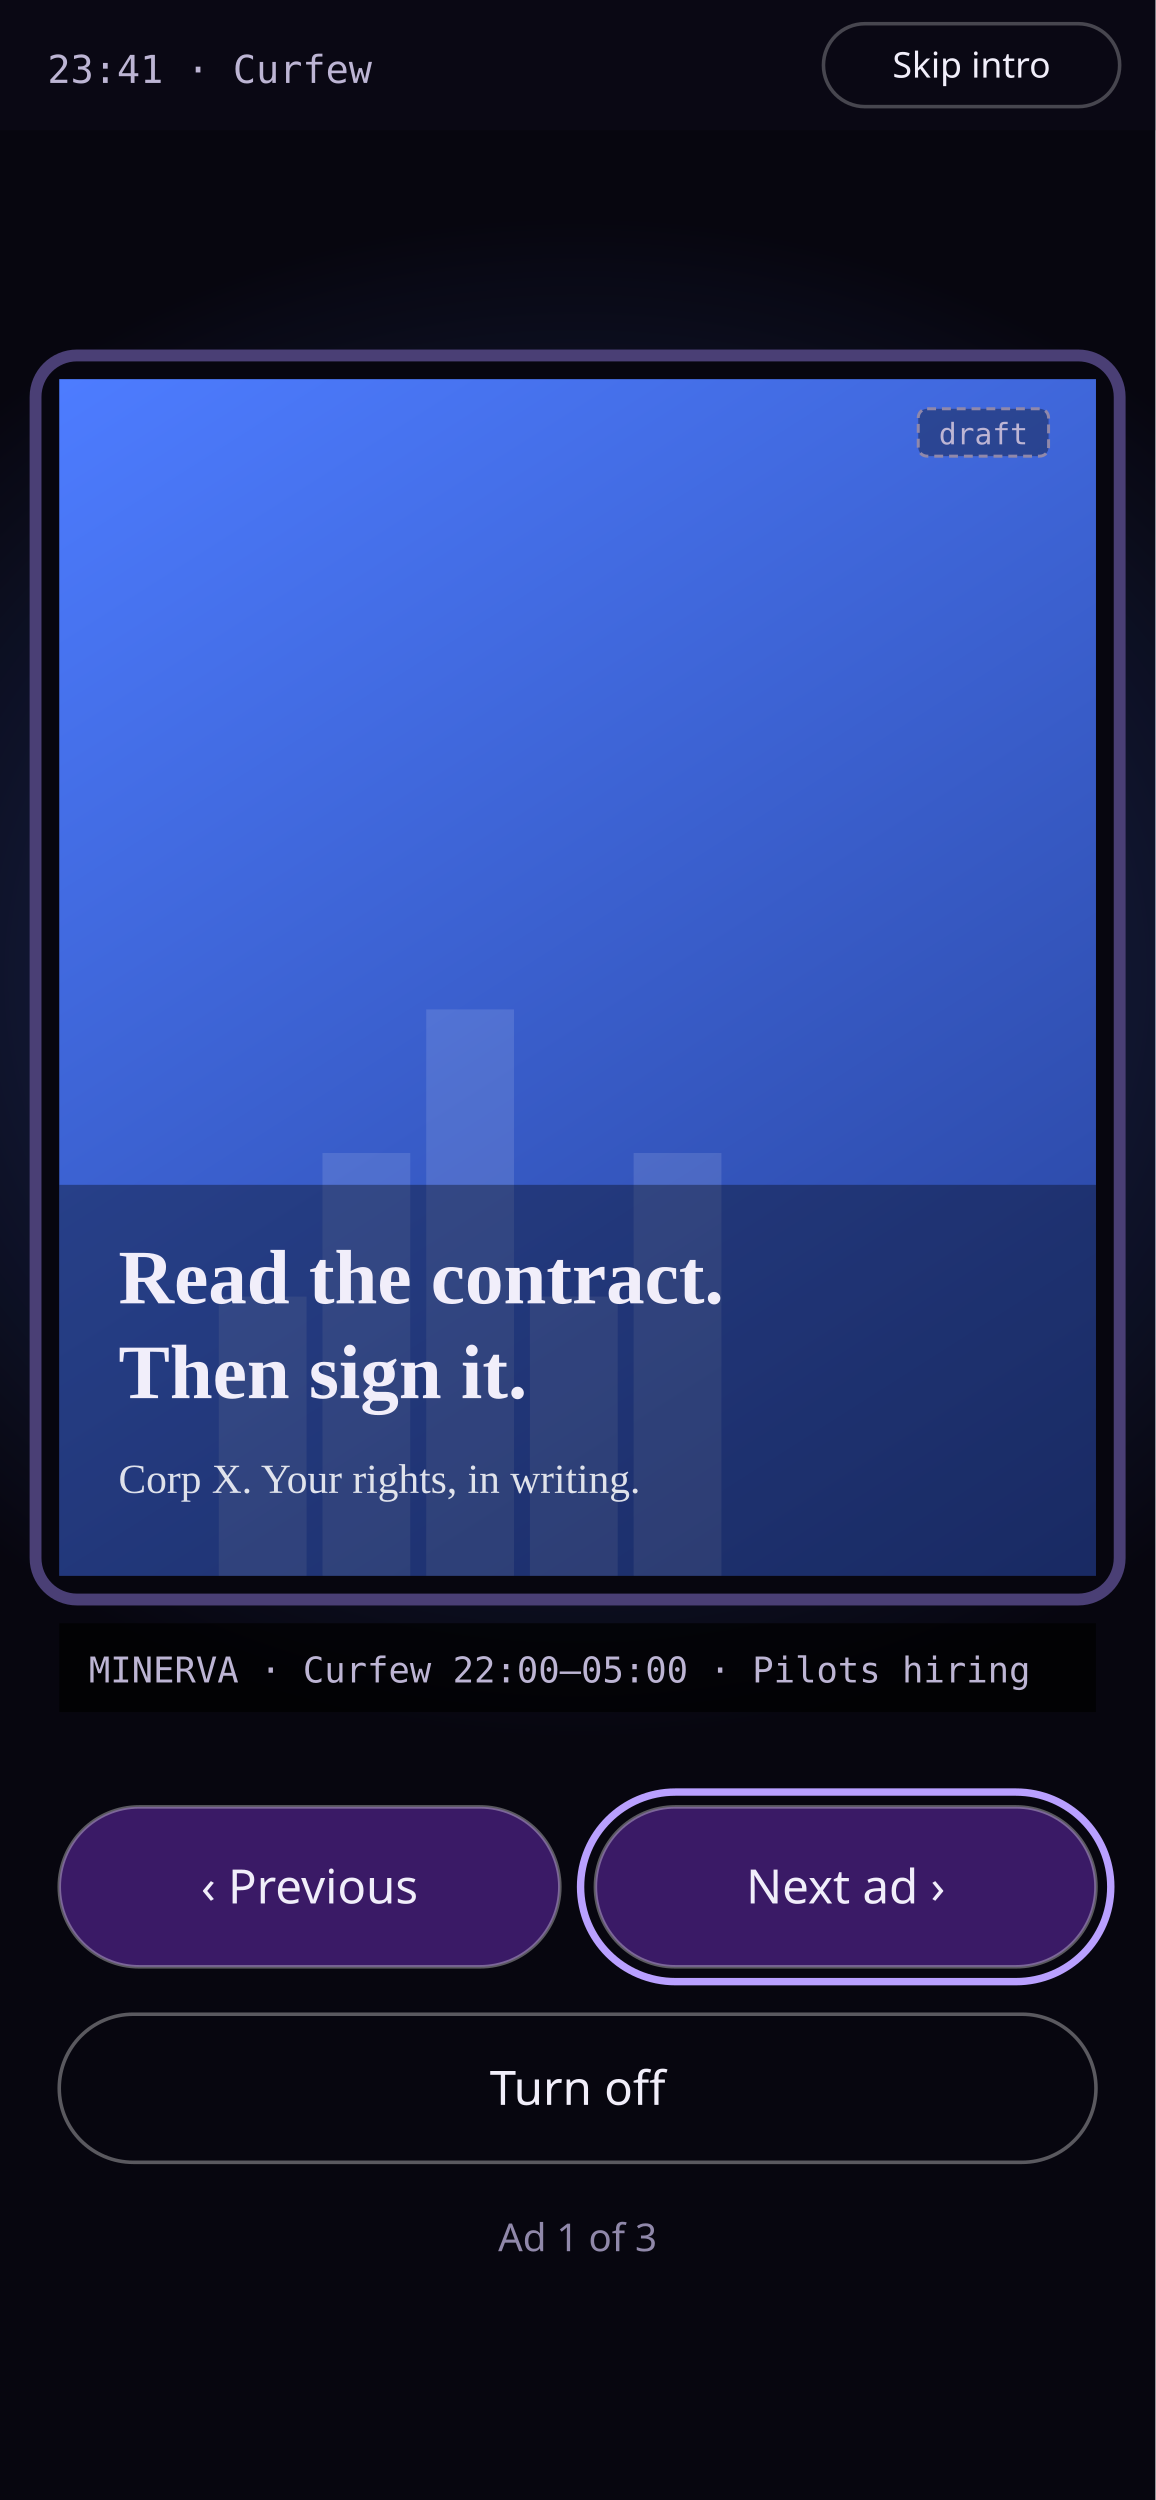
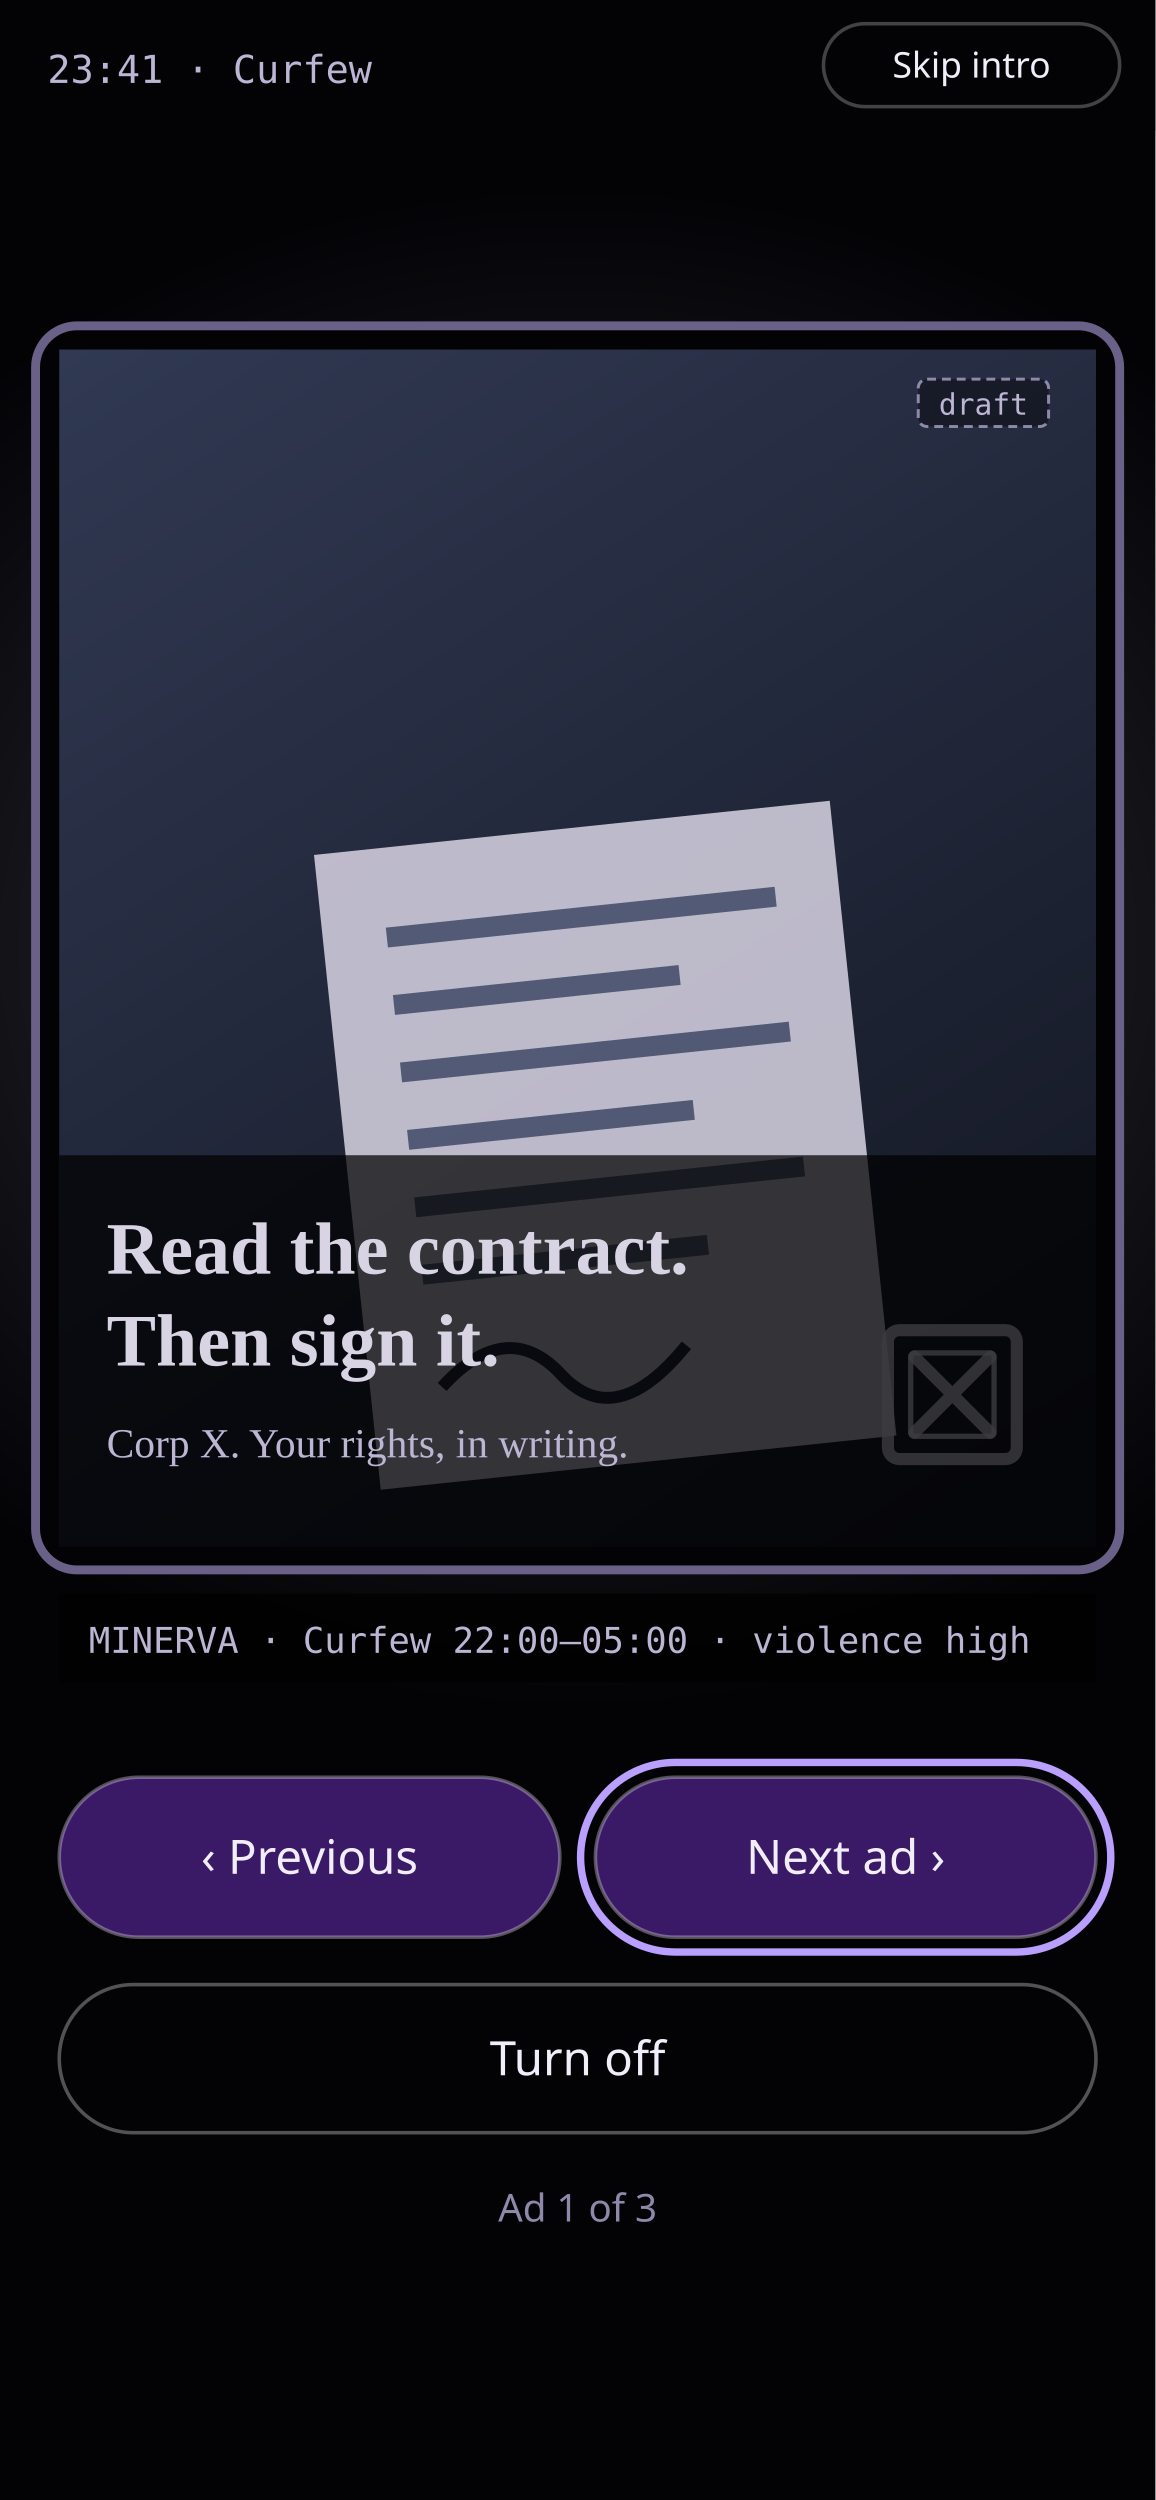
<svg xmlns="http://www.w3.org/2000/svg" viewBox="0 0 390 844" width="390" height="844">
  <defs>
    <linearGradient id="sky" x1="0" y1="0" x2="0" y2="1">
-       <stop offset="0" stop-color="#07061a" />
-       <stop offset="0.65" stop-color="#1a1242" />
-       <stop offset="1" stop-color="#3a1f55" />
+       <stop offset="0" stop-color="#040308" />
+       <stop offset="0.7" stop-color="#0f0d18" />
+       <stop offset="1" stop-color="#211c2c" />
    </linearGradient>
    <radialGradient id="owl-eye">
      <stop offset="0" stop-color="#fff" stop-opacity="0.95" />
      <stop offset="0.35" stop-color="#fff" stop-opacity="0.45" />
      <stop offset="1" stop-color="#fff" stop-opacity="0" />
    </radialGradient>
-     <radialGradient id="tv-glow" cx="0.5" cy="0.5" r="0.5">
-       <stop offset="0" stop-color="#4d7cff" stop-opacity="0.35" />
-       <stop offset="1" stop-color="#4d7cff" stop-opacity="0" />
+     <radialGradient id="face-glow">
+       <stop offset="0" stop-color="#e6dcf5" stop-opacity="0.16" />
+       <stop offset="1" stop-color="#e6dcf5" stop-opacity="0" />
    </radialGradient>
-     <radialGradient id="screen-glow" cx="0.5" cy="0.5" r="0.5">
-       <stop offset="0" stop-color="#b9a0ff" stop-opacity="0.35" />
-       <stop offset="1" stop-color="#b9a0ff" stop-opacity="0" />
+     <radialGradient id="light">
+       <stop offset="0" stop-color="#d8d4e4" stop-opacity="0.22" />
+       <stop offset="1" stop-color="#d8d4e4" stop-opacity="0" />
    </radialGradient>
-     <radialGradient id="vapor" cx="0.5" cy="0.5" r="0.5">
-       <stop offset="0" stop-color="#e6dcf5" stop-opacity="0.5" />
+     <radialGradient id="light-strong">
+       <stop offset="0" stop-color="#e6dcf5" stop-opacity="0.45" />
      <stop offset="1" stop-color="#e6dcf5" stop-opacity="0" />
+     </radialGradient>
+     <radialGradient id="vapor">
+       <stop offset="0" stop-color="#d8d4e4" stop-opacity="0.4" />
+       <stop offset="1" stop-color="#d8d4e4" stop-opacity="0" />
    </radialGradient>
    <radialGradient id="earth-light" cx="35%" cy="30%" r="75%">
      <stop offset="0%" stop-color="#a8e6ff" />
      <stop offset="50%" stop-color="#2f7fd9" />
      <stop offset="100%" stop-color="#1a2a6e" />
    </radialGradient>
    <radialGradient id="earth-shade" cx="70%" cy="70%" r="80%">
      <stop offset="40%" stop-color="#000" stop-opacity="0" />
      <stop offset="100%" stop-color="#000" stop-opacity="0.65" />
    </radialGradient>
-     <radialGradient id="vignette" cx="0.5" cy="0.5" r="0.75">
-       <stop offset="0.55" stop-color="#000" stop-opacity="0" />
-       <stop offset="1" stop-color="#000" stop-opacity="0.7" />
-     </radialGradient>
    <linearGradient id="ad-x" x1="0" y1="0" x2="1" y2="1">
-       <stop offset="0" stop-color="#4d7cff" />
-       <stop offset="1" stop-color="#1b2f7a" />
+       <stop offset="0" stop-color="#3a4462" />
+       <stop offset="1" stop-color="#11141f" />
    </linearGradient>
    <linearGradient id="ad-y" x1="0" y1="0" x2="1" y2="1">
-       <stop offset="0" stop-color="#36c48e" />
-       <stop offset="1" stop-color="#0e5a40" />
+       <stop offset="0" stop-color="#34483f" />
+       <stop offset="1" stop-color="#0e1512" />
    </linearGradient>
    <linearGradient id="ad-z" x1="0" y1="0" x2="1" y2="1">
-       <stop offset="0" stop-color="#0b2a33" />
-       <stop offset="0.55" stop-color="#127c94" />
-       <stop offset="1" stop-color="#ff8a3d" />
+       <stop offset="0" stop-color="#14232a" />
+       <stop offset="0.6" stop-color="#2a4a54" />
+       <stop offset="1" stop-color="#4e3a2c" />
    </linearGradient>
    <linearGradient id="ad-junk1" x1="0" y1="0" x2="1" y2="0">
-       <stop offset="0" stop-color="#ff4d4d" />
-       <stop offset="1" stop-color="#ff9a3d" />
+       <stop offset="0" stop-color="#5a3434" />
+       <stop offset="1" stop-color="#5e4632" />
    </linearGradient>
    <linearGradient id="ad-junk2" x1="0" y1="0" x2="0" y2="1">
-       <stop offset="0" stop-color="#7cff6b" />
-       <stop offset="1" stop-color="#1fa34a" />
+       <stop offset="0" stop-color="#3f5440" />
+       <stop offset="1" stop-color="#1f2c22" />
    </linearGradient>
    <linearGradient id="ad-junk3" x1="0" y1="0" x2="1" y2="1">
-       <stop offset="0" stop-color="#b65cff" />
-       <stop offset="1" stop-color="#3d1bd1" />
+       <stop offset="0" stop-color="#47395e" />
+       <stop offset="1" stop-color="#1f1a33" />
    </linearGradient>
    <linearGradient id="glass" x1="0" y1="0" x2="1" y2="1">
-       <stop offset="0" stop-color="#b9a0ff" stop-opacity="0.10" />
-       <stop offset="0.5" stop-color="#b9a0ff" stop-opacity="0.02" />
-       <stop offset="1" stop-color="#b9a0ff" stop-opacity="0.08" />
+       <stop offset="0" stop-color="#d8d4e4" stop-opacity="0.07" />
+       <stop offset="0.5" stop-color="#d8d4e4" stop-opacity="0.01" />
+       <stop offset="1" stop-color="#d8d4e4" stop-opacity="0.05" />
    </linearGradient>
    <linearGradient id="scrim" x1="0" y1="0" x2="0" y2="1">
-       <stop offset="0" stop-color="#0b0916" stop-opacity="0.86" />
-       <stop offset="1" stop-color="#0b0916" stop-opacity="0.92" />
+       <stop offset="0" stop-color="#030306" stop-opacity="0.86" />
+       <stop offset="1" stop-color="#030306" stop-opacity="0.94" />
    </linearGradient>
-     <linearGradient id="band-z" x1="0" y1="0" x2="1" y2="0">
-       <stop offset="0" stop-color="#0f3540" />
-       <stop offset="0.7" stop-color="#0f3540" />
-       <stop offset="1" stop-color="#5a2d14" />
-     </linearGradient>
+     <radialGradient id="blackout" gradientUnits="userSpaceOnUse" cx="1275" cy="480" r="330">
+       <stop offset="0" stop-color="#000" stop-opacity="0" />
+       <stop offset="0.3" stop-color="#000" stop-opacity="0.55" />
+       <stop offset="0.75" stop-color="#000" stop-opacity="0.97" />
+       <stop offset="1" stop-color="#000" stop-opacity="1" />
+     </radialGradient>
  </defs>
-   <rect x="0" y="0" width="390" height="844" fill="#0b0916" />
-   <rect x="0" y="0" width="390" height="844" fill="#07060f" />
-   <ellipse cx="195" cy="330" rx="300" ry="260" fill="url(#tv-glow)" />
-   <rect x="12" y="120" width="366" height="420" rx="14" fill="#07060f" stroke="#4a3f75" stroke-width="4" />
-   <svg x="20" y="128" width="350" height="404" viewBox="0 0 468 300" preserveAspectRatio="xMinYMid slice">
+   <rect x="0" y="0" width="390" height="844" fill="#030306" />
+   <rect x="0" y="0" width="390" height="844" fill="#030306" />
+   <ellipse cx="195" cy="320" rx="300" ry="260" fill="url(#light)" />
+   <rect x="12" y="110" width="366" height="420" rx="14" fill="#030306" stroke="#6a6188" stroke-width="3" />
+   <svg x="20" y="118" width="350" height="404" viewBox="0 0 468 300" preserveAspectRatio="xMaxYMid slice">
    <rect x="0" y="0" width="468" height="300" fill="url(#ad-x)" />
-     <rect x="40" y="230" width="22" height="70" fill="#ffffff" opacity="0.12" />
-     <rect x="66" y="194" width="22" height="106" fill="#ffffff" opacity="0.12" />
-     <rect x="92" y="158" width="22" height="142" fill="#ffffff" opacity="0.12" />
-     <rect x="118" y="230" width="22" height="70" fill="#ffffff" opacity="0.12" />
-     <rect x="144" y="194" width="22" height="106" fill="#ffffff" opacity="0.12" />
-     <g transform="rotate(-6 340 200)">
-       <rect x="280" y="120" width="130" height="160" fill="#f4f6ff" />
-       <rect x="296" y="140" width="98" height="5" fill="#9fb2e6" />
-       <rect x="296" y="157" width="72" height="5" fill="#9fb2e6" />
-       <rect x="296" y="174" width="98" height="5" fill="#9fb2e6" />
-       <rect x="296" y="191" width="72" height="5" fill="#9fb2e6" />
-       <rect x="296" y="208" width="98" height="5" fill="#9fb2e6" />
-       <rect x="296" y="225" width="72" height="5" fill="#9fb2e6" />
-       <path d="M298 256 q18 -16 30 0 t32 -4" stroke="#1b2f7a" stroke-width="3" fill="none" />
-       <rect x="296" y="262" width="98" height="2" fill="#1b2f7a" />
+     <rect x="40" y="230" width="22" height="70" fill="#d8d4e4" opacity="0.08" />
+     <rect x="66" y="194" width="22" height="106" fill="#d8d4e4" opacity="0.08" />
+     <rect x="92" y="158" width="22" height="142" fill="#d8d4e4" opacity="0.08" />
+     <rect x="118" y="230" width="22" height="70" fill="#d8d4e4" opacity="0.08" />
+     <rect x="144" y="194" width="22" height="106" fill="#d8d4e4" opacity="0.08" />
+     <g transform="rotate(-6 340 200)" opacity="0.85">
+       <rect x="280" y="120" width="130" height="160" fill="#d8d4e4" />
+       <rect x="296" y="140" width="98" height="5" fill="#5a6380" />
+       <rect x="296" y="157" width="72" height="5" fill="#5a6380" />
+       <rect x="296" y="174" width="98" height="5" fill="#5a6380" />
+       <rect x="296" y="191" width="72" height="5" fill="#5a6380" />
+       <rect x="296" y="208" width="98" height="5" fill="#5a6380" />
+       <rect x="296" y="225" width="72" height="5" fill="#5a6380" />
+       <path d="M298 256 q18 -16 30 0 t32 -4" stroke="#20263a" stroke-width="3" fill="none" />
    </g>
-     <g transform="translate(432 262) scale(0.95)" fill="none" stroke="#ffffff" stroke-width="3.2" stroke-linejoin="round" stroke-linecap="round">
+     <g transform="translate(432 262) scale(0.95)" fill="none" stroke="#d8d4e4cc" stroke-width="3.2" stroke-linejoin="round" stroke-linecap="round">
      <rect x="-17" y="-17" width="34" height="34" rx="3" />
      <path d="M-10 -10 L10 10 M10 -10 L-10 10" />
      <rect x="-11" y="-11" width="22" height="22" rx="1" stroke-width="1.4" />
    </g>
  </svg>
-   <g>
-     <rect x="20" y="400" width="350" height="132" fill="#000000" opacity="0.35" />
-     <text x="40" y="440" fill="#f1eefa" font-size="26" font-family="Georgia, 'Times New Roman', serif" font-weight="700">Read the contract.</text>
-     <text x="40" y="472" fill="#f1eefa" font-size="26" font-family="Georgia, 'Times New Roman', serif" font-weight="700">Then sign it.</text>
-     <text x="40" y="504" fill="#ffffffd9" font-size="14" font-family="Georgia, 'Times New Roman', serif">Corp X. Your rights, in writing.</text>
-   </g>
-   <rect x="310" y="138" width="44" height="16" rx="3" fill="#00000055" stroke="#9088aa" stroke-width="1" stroke-dasharray="3 2" />
-   <text x="332" y="150" fill="#bdb5d4" font-size="10" font-family="'Ubuntu Mono', ui-monospace, monospace" text-anchor="middle">draft</text>
-   <rect x="20" y="548" width="350" height="30" fill="#000000b3" />
-   <text x="30" y="568" fill="#bdb5d4" font-size="12" font-family="'Ubuntu Mono', ui-monospace, monospace">MINERVA · Curfew 22:00–05:00 · Pilots hiring</text>
-   <rect x="20" y="610" width="169" height="54" rx="27" fill="#3a1a66" stroke="#ffffff55" stroke-width="1.2" />
-   <text x="104.5" y="642.6" fill="#f1eefa" font-size="16" font-family="Ubuntu, 'Segoe UI', system-ui, sans-serif" font-weight="500" text-anchor="middle">‹ Previous</text>
-   <rect x="196" y="605" width="179" height="64" rx="32" fill="none" stroke="#b9a0ff" stroke-width="2.5" />
-   <rect x="201" y="610" width="169" height="54" rx="27" fill="#3a1a66" stroke="#ffffff55" stroke-width="1.2" />
-   <text x="285.5" y="642.6" fill="#f1eefa" font-size="16" font-family="Ubuntu, 'Segoe UI', system-ui, sans-serif" font-weight="500" text-anchor="middle">Next ad ›</text>
-   <rect x="20" y="680" width="350" height="50" rx="25" fill="none" stroke="#ffffff55" stroke-width="1.2" />
-   <text x="195" y="710.6" fill="#f1eefa" font-size="16" font-family="Ubuntu, 'Segoe UI', system-ui, sans-serif" font-weight="500" text-anchor="middle">Turn off</text>
-   <text x="195" y="760" fill="#9088aa" font-size="13" font-family="Ubuntu, 'Segoe UI', system-ui, sans-serif" text-anchor="middle">Ad 1 of 3</text>
-   <rect x="0" y="0" width="390" height="44" fill="#0b0916" opacity="0.72" />
+   <rect x="20" y="390" width="350" height="132" fill="#000000" opacity="0.72" />
+   <text x="36" y="430" fill="#d8d4e4" font-size="25" font-family="Georgia, 'Times New Roman', serif" font-weight="700">Read the contract.</text>
+   <text x="36" y="461" fill="#d8d4e4" font-size="25" font-family="Georgia, 'Times New Roman', serif" font-weight="700">Then sign it.</text>
+   <text x="36" y="492" fill="#bdb5d4" font-size="14" font-family="Georgia, 'Times New Roman', serif">Corp X. Your rights, in writing.</text>
+   <rect x="310" y="128" width="44" height="16" rx="3" fill="#00000066" stroke="#9088aa" stroke-width="1" stroke-dasharray="3 2" />
+   <text x="332" y="140" fill="#bdb5d4" font-size="10" font-family="'Ubuntu Mono', ui-monospace, monospace" text-anchor="middle">draft</text>
+   <rect x="20" y="538" width="350" height="30" fill="#000000c0" />
+   <text x="30" y="558" fill="#bdb5d4" font-size="12" font-family="'Ubuntu Mono', ui-monospace, monospace">MINERVA · Curfew 22:00–05:00 · violence high</text>
+   <rect x="20" y="600" width="169" height="54" rx="27" fill="#3a1a66" stroke="#ffffff50" stroke-width="1.2" />
+   <text x="104.5" y="632.6" fill="#f1eefa" font-size="16" font-family="Ubuntu, 'Segoe UI', system-ui, sans-serif" font-weight="500" text-anchor="middle">‹ Previous</text>
+   <rect x="196" y="595" width="179" height="64" rx="32" fill="none" stroke="#b9a0ff" stroke-width="2.5" />
+   <rect x="201" y="600" width="169" height="54" rx="27" fill="#3a1a66" stroke="#ffffff50" stroke-width="1.2" />
+   <text x="285.5" y="632.6" fill="#f1eefa" font-size="16" font-family="Ubuntu, 'Segoe UI', system-ui, sans-serif" font-weight="500" text-anchor="middle">Next ad ›</text>
+   <rect x="20" y="670" width="350" height="50" rx="25" fill="none" stroke="#ffffff50" stroke-width="1.2" />
+   <text x="195" y="700.6" fill="#f1eefa" font-size="16" font-family="Ubuntu, 'Segoe UI', system-ui, sans-serif" font-weight="500" text-anchor="middle">Turn off</text>
+   <text x="195" y="750" fill="#9088aa" font-size="13" font-family="Ubuntu, 'Segoe UI', system-ui, sans-serif" text-anchor="middle">Ad 1 of 3</text>
+   <rect x="0" y="0" width="390" height="44" fill="#030306" opacity="0.8" />
  <text x="16" y="28" fill="#bdb5d4" font-size="13" font-family="'Ubuntu Mono', ui-monospace, monospace">23:41 · Curfew</text>
  <rect x="278" y="8" width="100" height="28" rx="14" fill="none" stroke="#ffffff40" stroke-width="1.2" />
  <text x="328" y="26.2" fill="#f1eefa" font-size="12" font-family="Ubuntu, 'Segoe UI', system-ui, sans-serif" font-weight="500" text-anchor="middle">Skip intro</text>
</svg>
